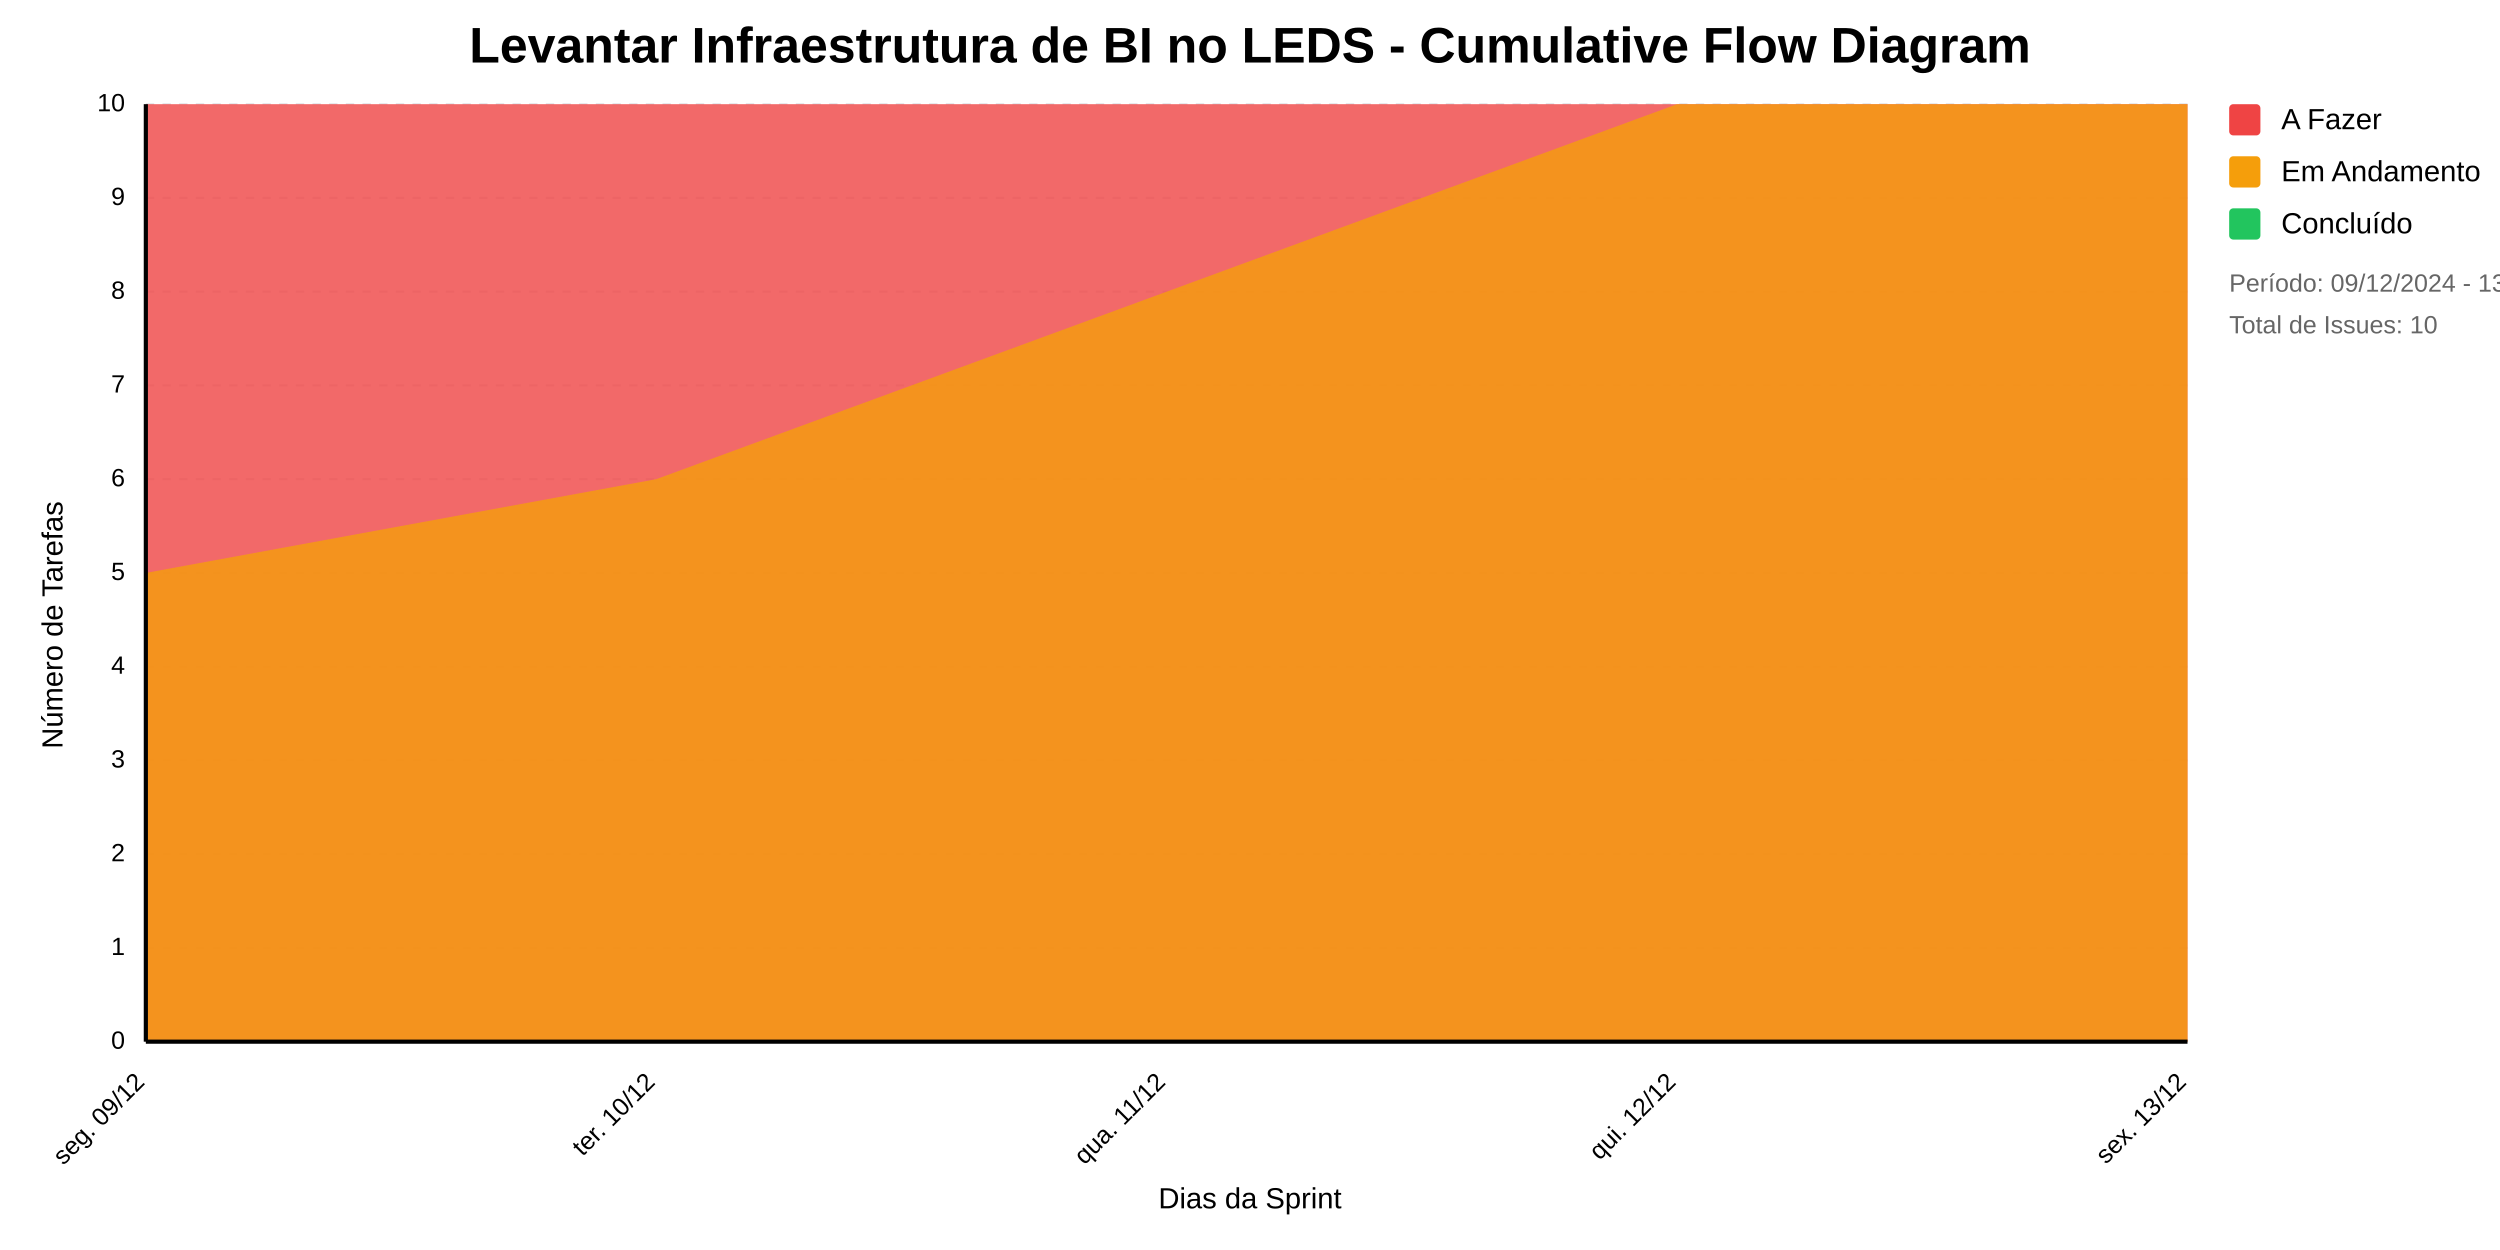
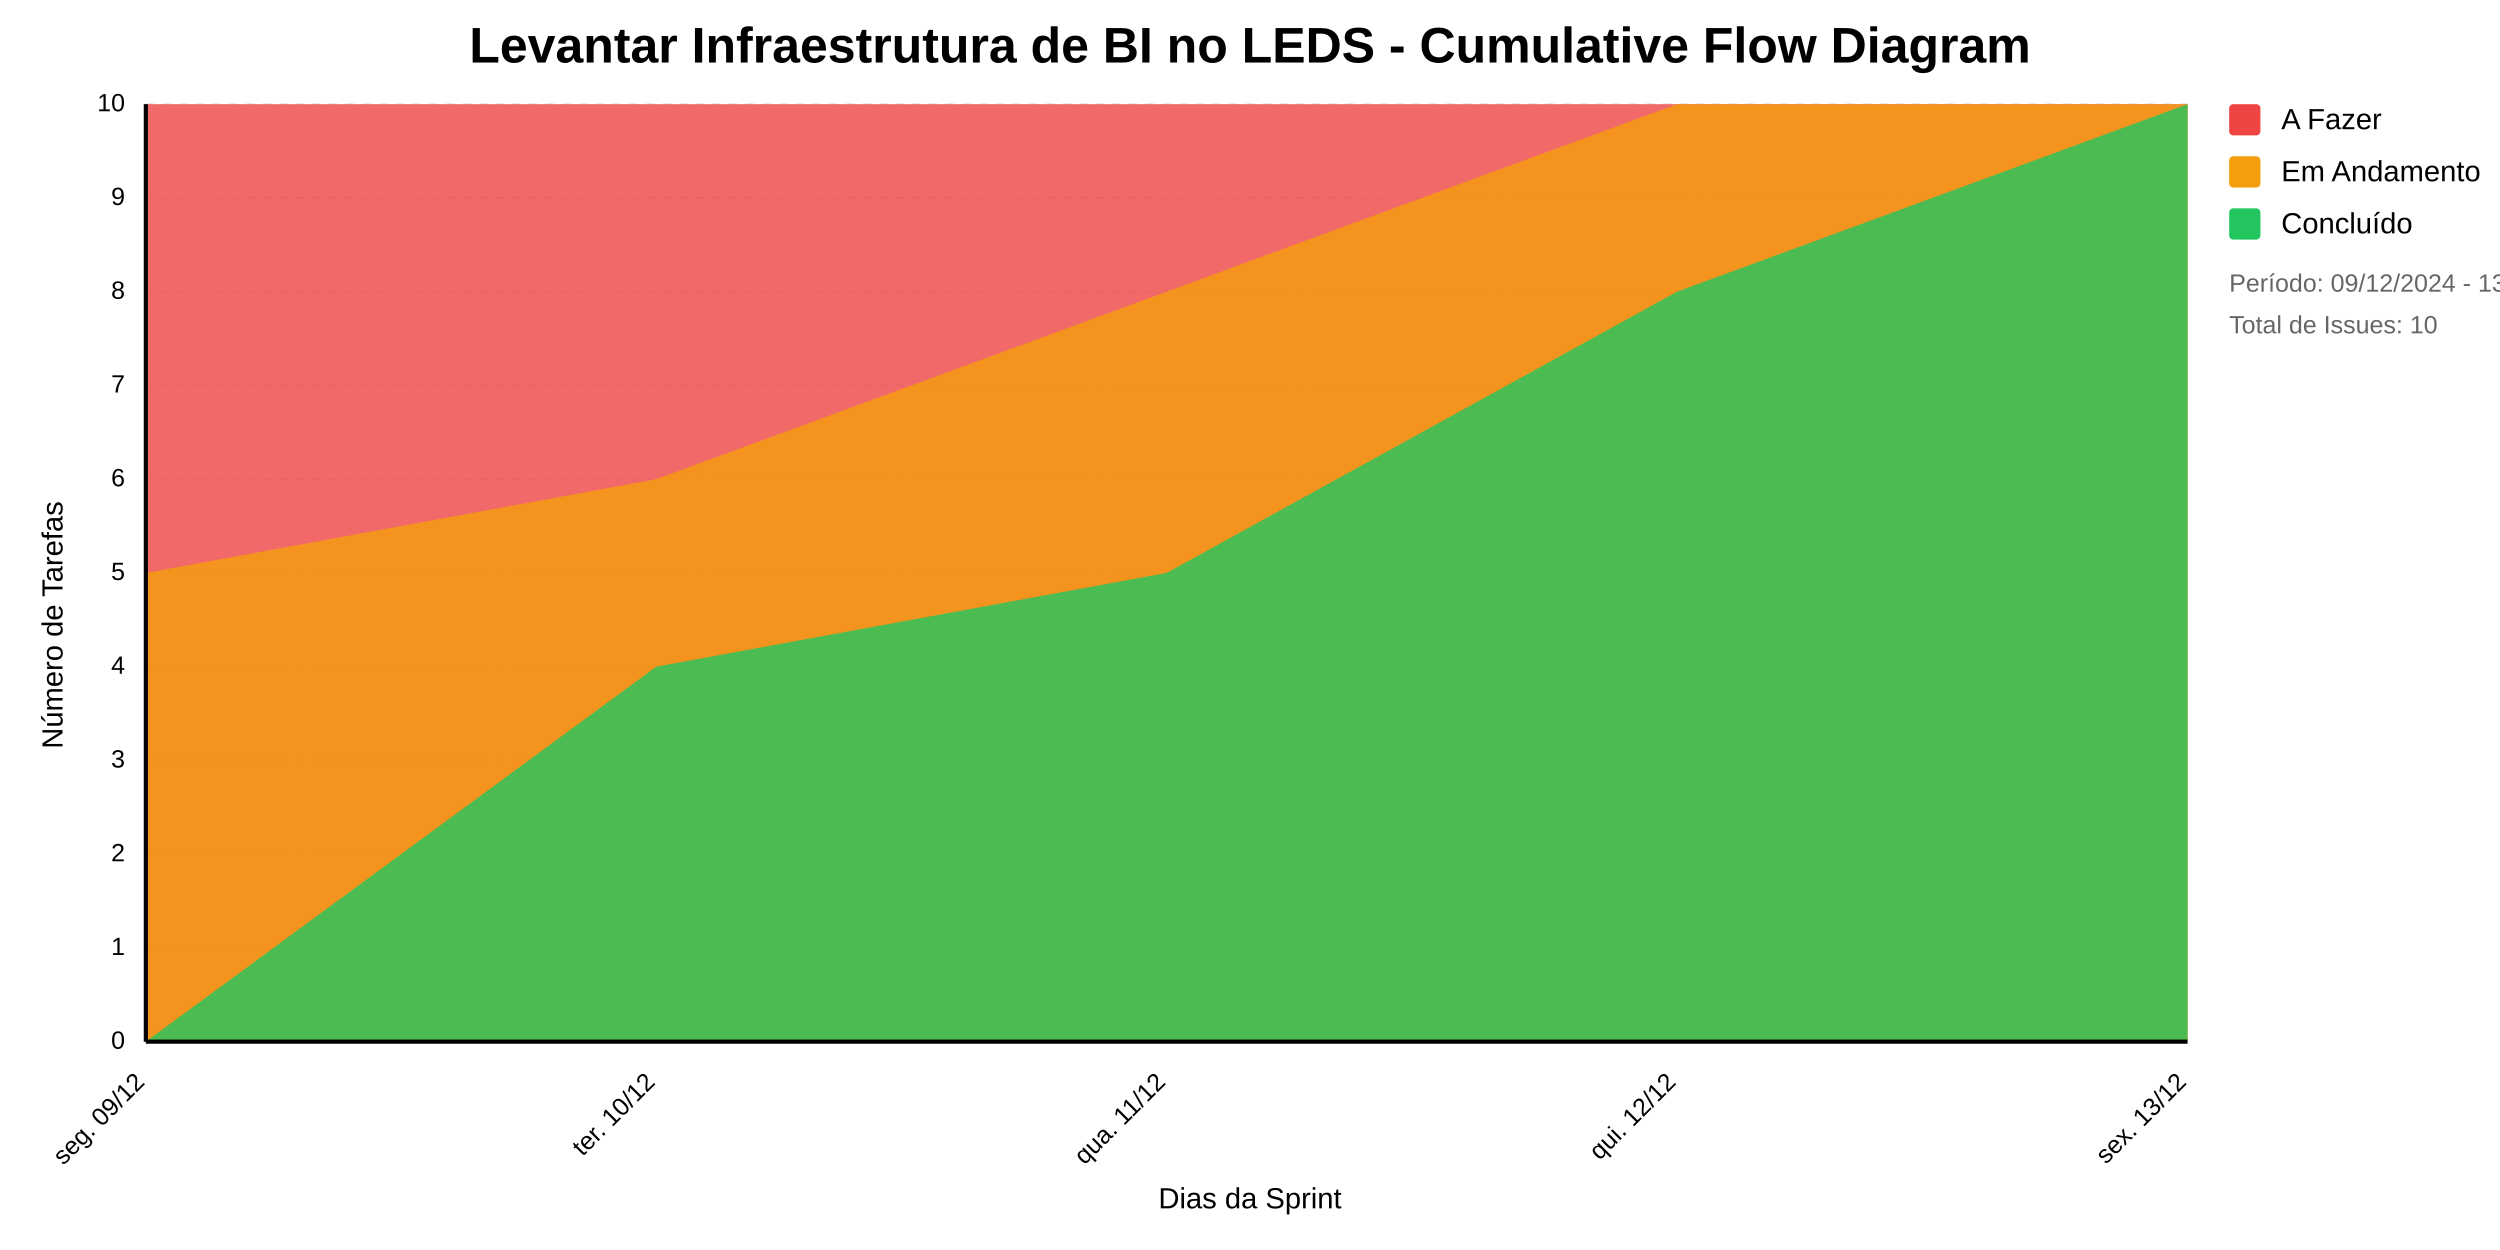
<svg xmlns="http://www.w3.org/2000/svg" viewBox="0 0 1200 600">
  <defs>
    <style>
              text { font-family: Arial, sans-serif; }
              .title { font-size: 24px; font-weight: bold; }
              .label { font-size: 14px; }
              .value { font-size: 12px; fill: #666666; }
              .axis { font-size: 12px; }
              .legend { font-size: 14px; }
            </style>
  </defs>
  <rect width="1200" height="600" fill="white" />
  <line x1="70" y1="50" x2="1050" y2="50" stroke="#e5e7eb" stroke-dasharray="4" />
  <text x="60" y="50" text-anchor="end" class="axis" dominant-baseline="middle">10</text>
  <line x1="70" y1="95" x2="1050" y2="95" stroke="#e5e7eb" stroke-dasharray="4" />
  <text x="60" y="95" text-anchor="end" class="axis" dominant-baseline="middle">9</text>
  <line x1="70" y1="140" x2="1050" y2="140" stroke="#e5e7eb" stroke-dasharray="4" />
  <text x="60" y="140" text-anchor="end" class="axis" dominant-baseline="middle">8</text>
  <line x1="70" y1="185" x2="1050" y2="185" stroke="#e5e7eb" stroke-dasharray="4" />
  <text x="60" y="185" text-anchor="end" class="axis" dominant-baseline="middle">7</text>
  <line x1="70" y1="230" x2="1050" y2="230" stroke="#e5e7eb" stroke-dasharray="4" />
  <text x="60" y="230" text-anchor="end" class="axis" dominant-baseline="middle">6</text>
  <line x1="70" y1="275" x2="1050" y2="275" stroke="#e5e7eb" stroke-dasharray="4" />
  <text x="60" y="275" text-anchor="end" class="axis" dominant-baseline="middle">5</text>
  <line x1="70" y1="320" x2="1050" y2="320" stroke="#e5e7eb" stroke-dasharray="4" />
  <text x="60" y="320" text-anchor="end" class="axis" dominant-baseline="middle">4</text>
  <line x1="70" y1="365" x2="1050" y2="365" stroke="#e5e7eb" stroke-dasharray="4" />
  <text x="60" y="365" text-anchor="end" class="axis" dominant-baseline="middle">3</text>
  <line x1="70" y1="410" x2="1050" y2="410" stroke="#e5e7eb" stroke-dasharray="4" />
  <text x="60" y="410" text-anchor="end" class="axis" dominant-baseline="middle">2</text>
  <line x1="70" y1="455" x2="1050" y2="455" stroke="#e5e7eb" stroke-dasharray="4" />
  <text x="60" y="455" text-anchor="end" class="axis" dominant-baseline="middle">1</text>
  <line x1="70" y1="500" x2="1050" y2="500" stroke="#e5e7eb" stroke-dasharray="4" />
  <text x="60" y="500" text-anchor="end" class="axis" dominant-baseline="middle">0</text>
  <path d="M70,50 L315,50 L560,50 L805,50 L1050,50 L1050,500 L805,500 L560,500 L315,500 L70,500 Z" fill="#ef4444" opacity="0.8" />
  <path d="M70,275 L315,230 L560,140 L805,50 L1050,50 L1050,500 L805,500 L560,500 L315,500 L70,500 Z" fill="#f59e0b" opacity="0.8" />
-   <path d="M70,500 L315,500 L560,500 L805,500 L1050,500 L1050,500 L805,500 L560,500 L315,500 L70,500 Z" fill="#22c55e" opacity="0.8" />
+   <path d="M70,500 L315,320 L560,275 L805,140 L1050,50 L1050,500 L805,500 L560,500 L315,500 L70,500 Z" fill="#22c55e" opacity="0.8" />
  <line x1="70" y1="50" x2="70" y2="500" stroke="black" stroke-width="2" />
  <line x1="70" y1="500" x2="1050" y2="500" stroke="black" stroke-width="2" />
  <text transform="rotate(-45 70 520)" x="70" y="520" text-anchor="end" class="axis">seg. 09/12</text>
  <text transform="rotate(-45 315 520)" x="315" y="520" text-anchor="end" class="axis">ter. 10/12</text>
  <text transform="rotate(-45 560 520)" x="560" y="520" text-anchor="end" class="axis">qua. 11/12</text>
  <text transform="rotate(-45 805 520)" x="805" y="520" text-anchor="end" class="axis">qui. 12/12</text>
  <text transform="rotate(-45 1050 520)" x="1050" y="520" text-anchor="end" class="axis">sex. 13/12</text>
  <text transform="rotate(-90 30 300)" x="30" y="300" text-anchor="middle" class="label">Número de Tarefas</text>
  <text x="600" y="580" text-anchor="middle" class="label">Dias da Sprint</text>
  <text x="600" y="30" text-anchor="middle" class="title">Levantar Infraestrutura de BI no LEDS - Cumulative Flow Diagram</text>
  <g transform="translate(1070, 50)">
    <rect width="15" height="15" fill="#ef4444" rx="2" />
    <text x="25" y="12" class="legend">A Fazer</text>
    <rect y="25" width="15" height="15" fill="#f59e0b" rx="2" />
    <text x="25" y="37" class="legend">Em Andamento</text>
    <rect y="50" width="15" height="15" fill="#22c55e" rx="2" />
    <text x="25" y="62" class="legend">Concluído</text>
    <text x="0" y="90" class="value">
              Período: 09/12/2024 - 13/12/2024
            </text>
    <text x="0" y="110" class="value">
              Total de Issues: 10
            </text>
  </g>
</svg>
